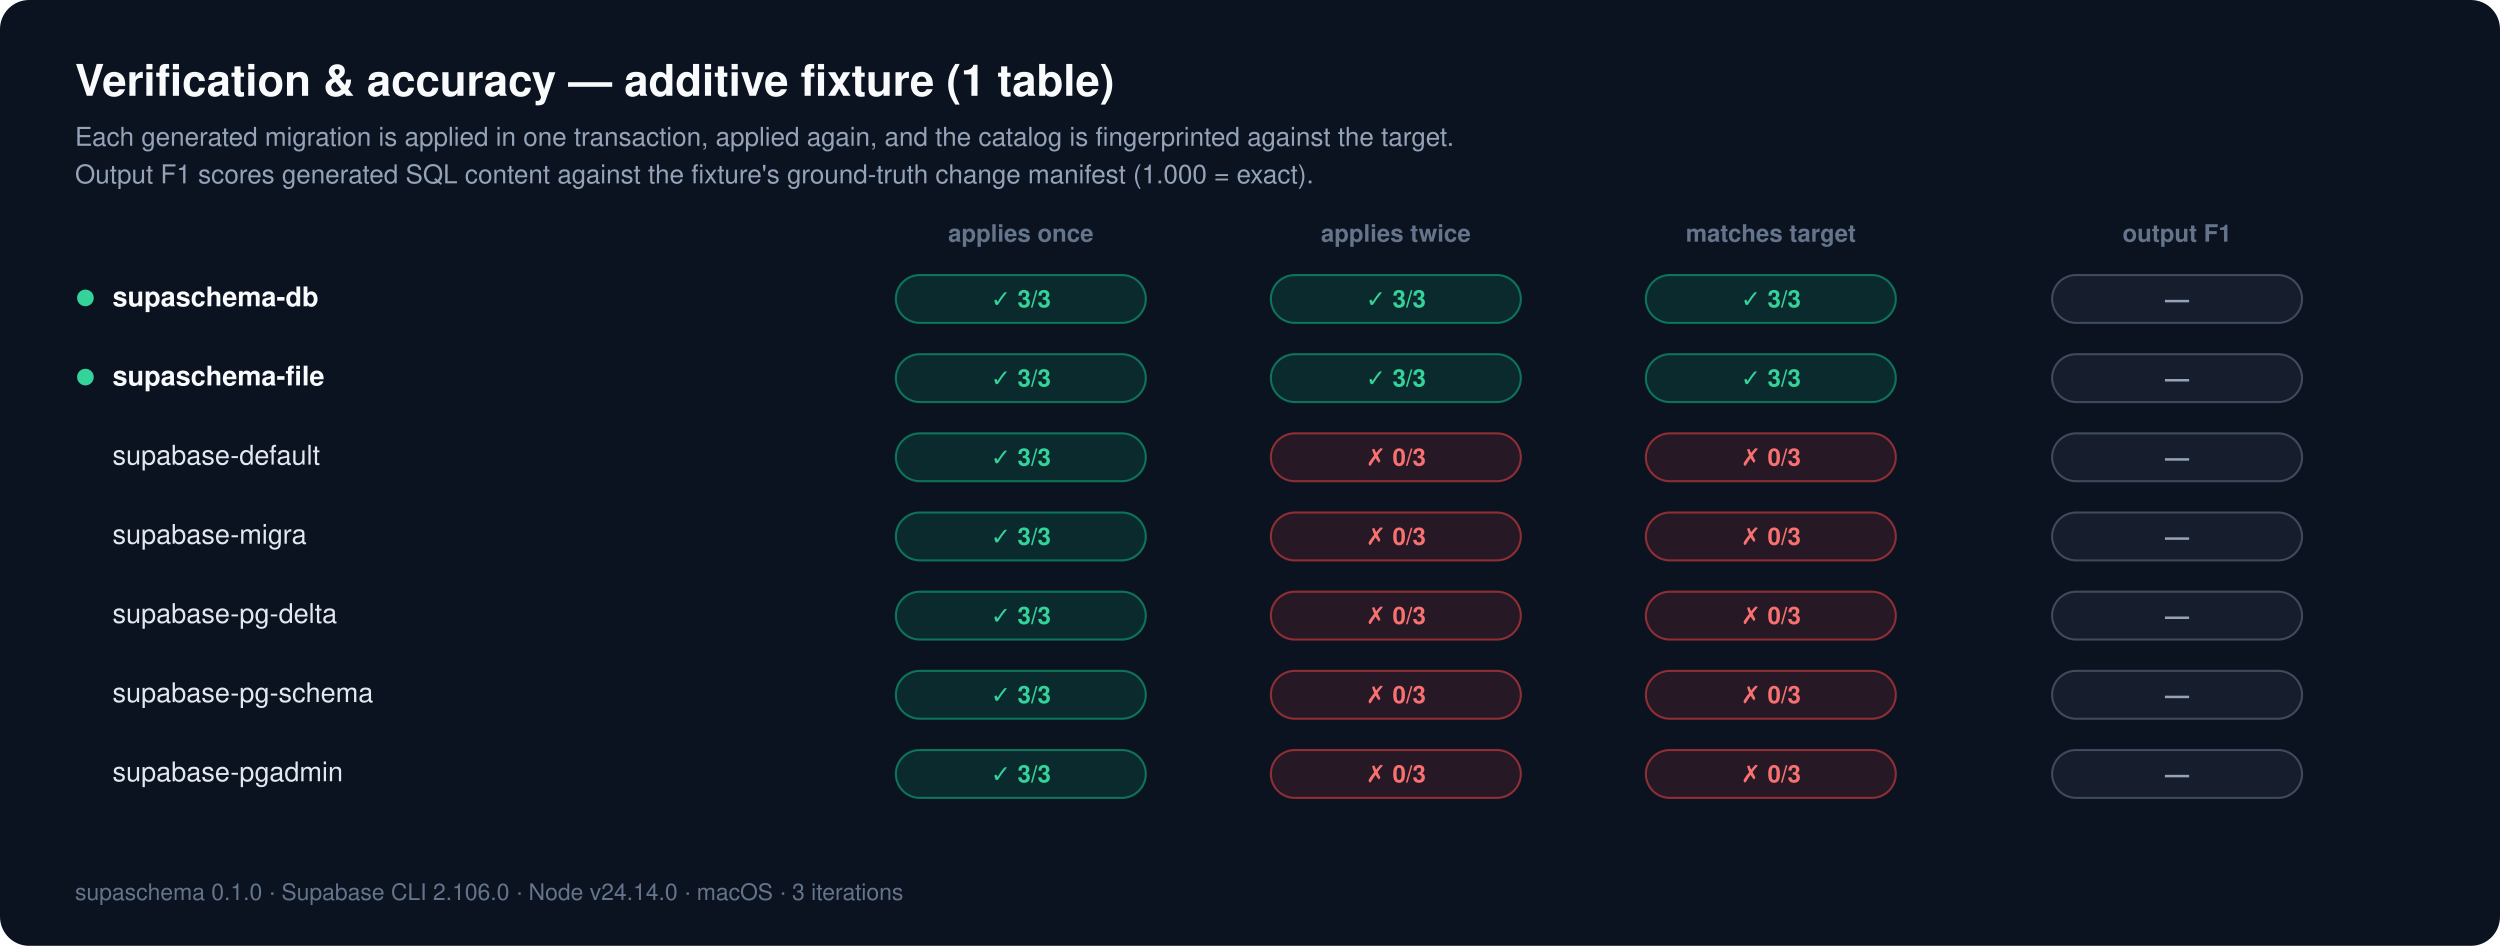
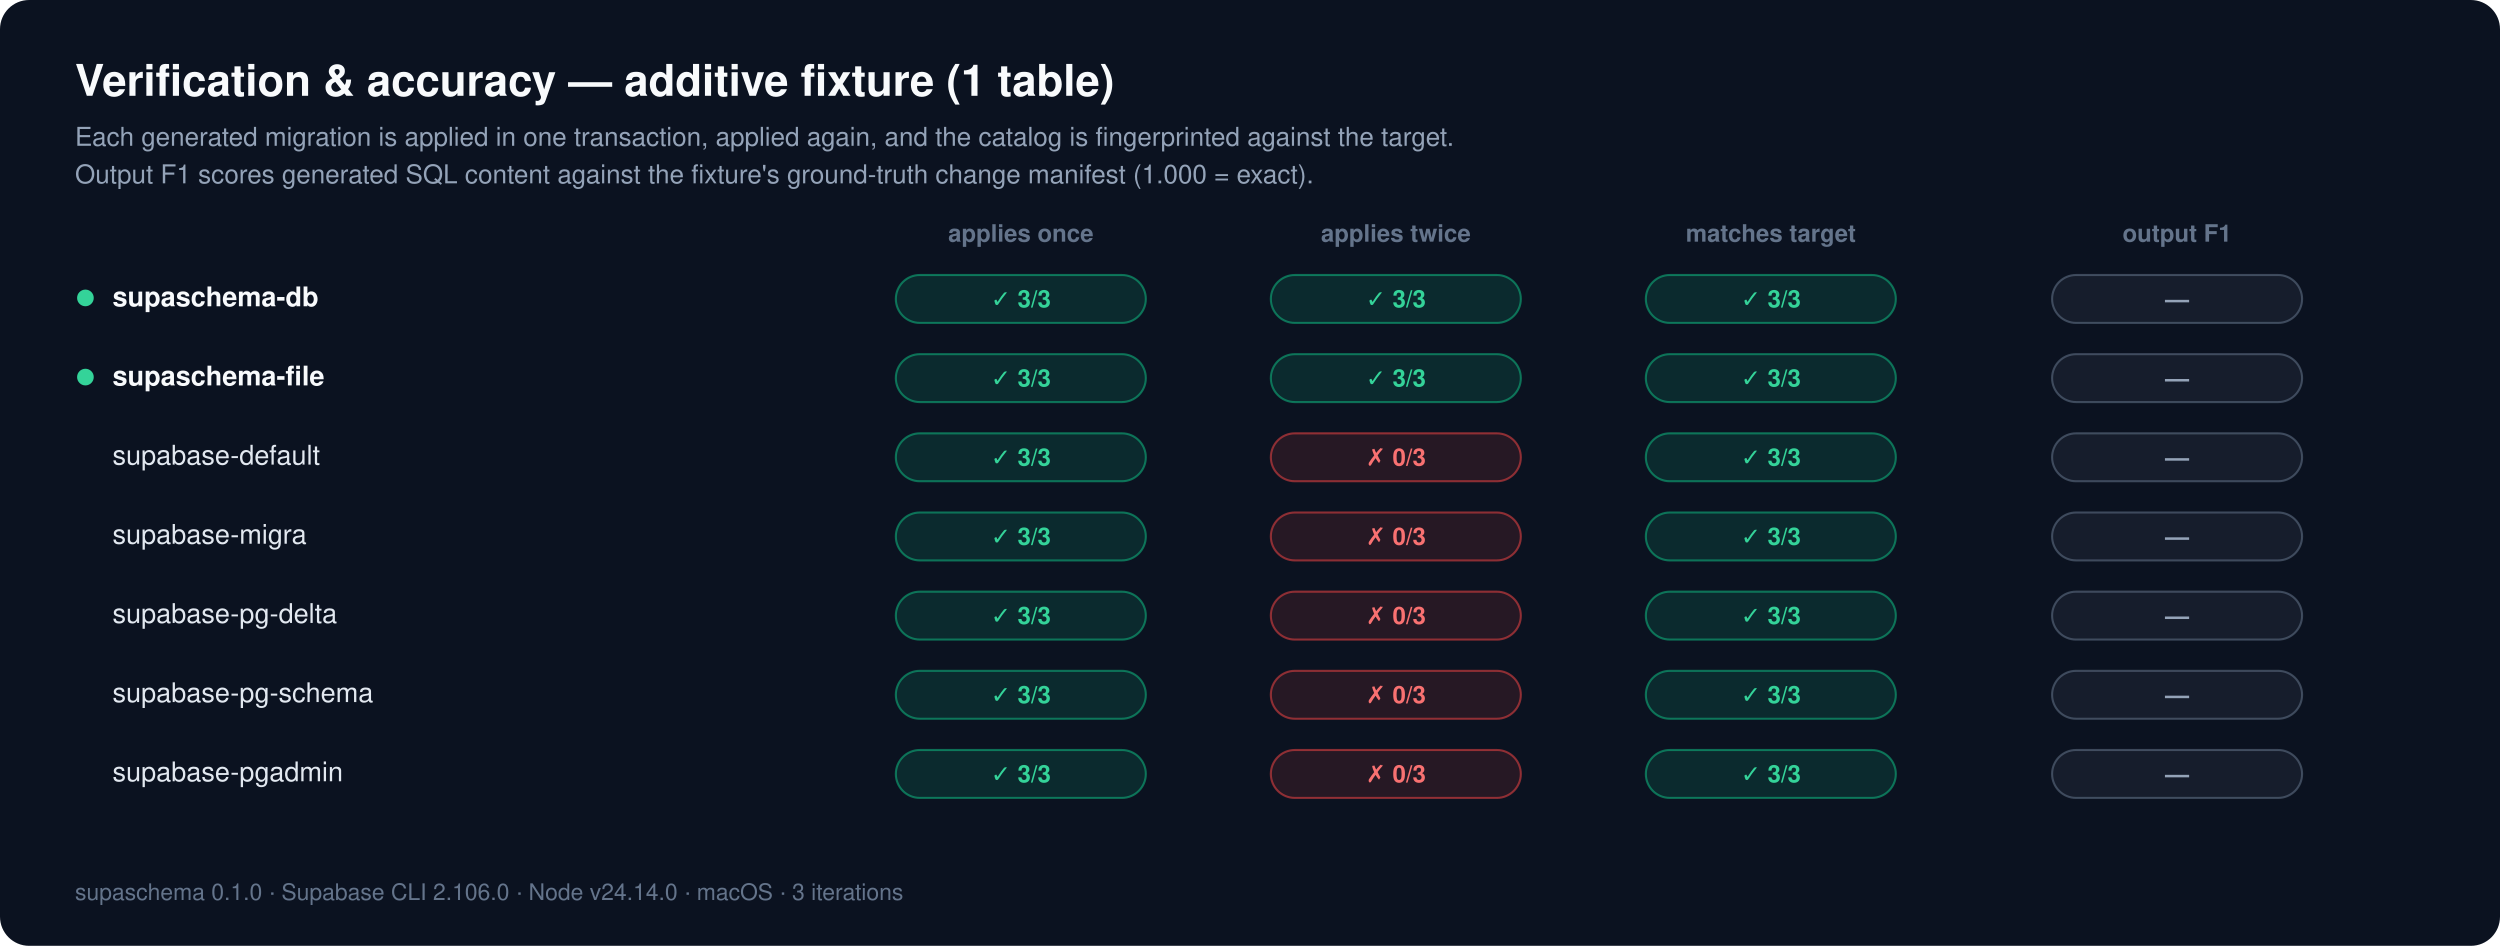
<svg xmlns="http://www.w3.org/2000/svg" width="1200" height="454" viewBox="0 0 1200 454" role="img">
  <defs>
    <linearGradient id="supaGradient" x1="0" y1="0" x2="1" y2="0">
      <stop offset="0%" stop-color="#059669" />
      <stop offset="100%" stop-color="#34d399" />
    </linearGradient>
    <linearGradient id="slateGradient" x1="0" y1="0" x2="1" y2="0">
      <stop offset="0%" stop-color="#3b4757" />
      <stop offset="100%" stop-color="#526079" />
    </linearGradient>
  </defs>
  <rect width="100%" height="100%" rx="14" fill="#0b1220" />
  <text x="36.0" y="46.0" fill="#f8fafc" font-family="ui-sans-serif, system-ui, 'Segoe UI', Helvetica, Arial, sans-serif" font-size="21" font-weight="700">Verification &amp; accuracy — additive fixture (1 table)</text>
  <text x="36.0" y="70.0" fill="#94a3b8" font-family="ui-sans-serif, system-ui, 'Segoe UI', Helvetica, Arial, sans-serif" font-size="12.5" font-weight="400">Each generated migration is applied in one transaction, applied again, and the catalog is fingerprinted against the target.</text>
  <text x="36.0" y="88.0" fill="#94a3b8" font-family="ui-sans-serif, system-ui, 'Segoe UI', Helvetica, Arial, sans-serif" font-size="12.5" font-weight="400">Output F1 scores generated SQL content against the fixture's ground-truth change manifest (1.000 = exact).</text>
  <text x="490.0" y="116.0" fill="#64748b" font-family="ui-sans-serif, system-ui, 'Segoe UI', Helvetica, Arial, sans-serif" font-size="11.5" font-weight="600" text-anchor="middle">applies once</text>
  <text x="670.0" y="116.0" fill="#64748b" font-family="ui-sans-serif, system-ui, 'Segoe UI', Helvetica, Arial, sans-serif" font-size="11.5" font-weight="600" text-anchor="middle">applies twice</text>
  <text x="850.0" y="116.0" fill="#64748b" font-family="ui-sans-serif, system-ui, 'Segoe UI', Helvetica, Arial, sans-serif" font-size="11.5" font-weight="600" text-anchor="middle">matches target</text>
  <text x="1045.0" y="116.0" fill="#64748b" font-family="ui-sans-serif, system-ui, 'Segoe UI', Helvetica, Arial, sans-serif" font-size="11.5" font-weight="600" text-anchor="middle">output F1</text>
  <circle cx="41" cy="143" r="4" fill="#34d399" />
  <text x="54.0" y="147.0" fill="#f8fafc" font-family="ui-sans-serif, system-ui, 'Segoe UI', Helvetica, Arial, sans-serif" font-size="13" font-weight="650">supaschema-db</text>
  <rect x="430" y="132" width="120" height="23" rx="11.5" fill="rgba(16,185,129,0.14)" stroke="#10b981" stroke-opacity="0.55" />
  <text x="490.0" y="147.5" fill="#34d399" font-family="ui-sans-serif, system-ui, 'Segoe UI', Helvetica, Arial, sans-serif" font-size="11.5" font-weight="600" text-anchor="middle">✓ 3/3</text>
  <rect x="610" y="132" width="120" height="23" rx="11.5" fill="rgba(16,185,129,0.14)" stroke="#10b981" stroke-opacity="0.55" />
  <text x="670.0" y="147.5" fill="#34d399" font-family="ui-sans-serif, system-ui, 'Segoe UI', Helvetica, Arial, sans-serif" font-size="11.5" font-weight="600" text-anchor="middle">✓ 3/3</text>
  <rect x="790" y="132" width="120" height="23" rx="11.5" fill="rgba(16,185,129,0.14)" stroke="#10b981" stroke-opacity="0.55" />
  <text x="850.0" y="147.5" fill="#34d399" font-family="ui-sans-serif, system-ui, 'Segoe UI', Helvetica, Arial, sans-serif" font-size="11.5" font-weight="600" text-anchor="middle">✓ 3/3</text>
  <rect x="985" y="132" width="120" height="23" rx="11.5" fill="rgba(100,116,139,0.12)" stroke="#64748b" stroke-opacity="0.55" />
  <text x="1045.0" y="147.5" fill="#94a3b8" font-family="ui-sans-serif, system-ui, 'Segoe UI', Helvetica, Arial, sans-serif" font-size="11.5" font-weight="600" text-anchor="middle">—</text>
  <circle cx="41" cy="181" r="4" fill="#34d399" />
  <text x="54.0" y="185.0" fill="#f8fafc" font-family="ui-sans-serif, system-ui, 'Segoe UI', Helvetica, Arial, sans-serif" font-size="13" font-weight="650">supaschema-file</text>
  <rect x="430" y="170" width="120" height="23" rx="11.5" fill="rgba(16,185,129,0.14)" stroke="#10b981" stroke-opacity="0.55" />
  <text x="490.0" y="185.5" fill="#34d399" font-family="ui-sans-serif, system-ui, 'Segoe UI', Helvetica, Arial, sans-serif" font-size="11.5" font-weight="600" text-anchor="middle">✓ 3/3</text>
  <rect x="610" y="170" width="120" height="23" rx="11.5" fill="rgba(16,185,129,0.14)" stroke="#10b981" stroke-opacity="0.55" />
  <text x="670.0" y="185.5" fill="#34d399" font-family="ui-sans-serif, system-ui, 'Segoe UI', Helvetica, Arial, sans-serif" font-size="11.5" font-weight="600" text-anchor="middle">✓ 3/3</text>
  <rect x="790" y="170" width="120" height="23" rx="11.5" fill="rgba(16,185,129,0.14)" stroke="#10b981" stroke-opacity="0.55" />
  <text x="850.0" y="185.5" fill="#34d399" font-family="ui-sans-serif, system-ui, 'Segoe UI', Helvetica, Arial, sans-serif" font-size="11.5" font-weight="600" text-anchor="middle">✓ 3/3</text>
  <rect x="985" y="170" width="120" height="23" rx="11.5" fill="rgba(100,116,139,0.12)" stroke="#64748b" stroke-opacity="0.55" />
  <text x="1045.0" y="185.5" fill="#94a3b8" font-family="ui-sans-serif, system-ui, 'Segoe UI', Helvetica, Arial, sans-serif" font-size="11.5" font-weight="600" text-anchor="middle">—</text>
  <text x="54.0" y="223.0" fill="#e2e8f0" font-family="ui-sans-serif, system-ui, 'Segoe UI', Helvetica, Arial, sans-serif" font-size="13" font-weight="450">supabase-default</text>
  <rect x="430" y="208" width="120" height="23" rx="11.5" fill="rgba(16,185,129,0.14)" stroke="#10b981" stroke-opacity="0.55" />
  <text x="490.0" y="223.5" fill="#34d399" font-family="ui-sans-serif, system-ui, 'Segoe UI', Helvetica, Arial, sans-serif" font-size="11.5" font-weight="600" text-anchor="middle">✓ 3/3</text>
  <rect x="610" y="208" width="120" height="23" rx="11.5" fill="rgba(239,68,68,0.12)" stroke="#ef4444" stroke-opacity="0.55" />
  <text x="670.0" y="223.5" fill="#f87171" font-family="ui-sans-serif, system-ui, 'Segoe UI', Helvetica, Arial, sans-serif" font-size="11.5" font-weight="600" text-anchor="middle">✗ 0/3</text>
-   <rect x="790" y="208" width="120" height="23" rx="11.5" fill="rgba(239,68,68,0.12)" stroke="#ef4444" stroke-opacity="0.55" />
-   <text x="850.0" y="223.5" fill="#f87171" font-family="ui-sans-serif, system-ui, 'Segoe UI', Helvetica, Arial, sans-serif" font-size="11.5" font-weight="600" text-anchor="middle">✗ 0/3</text>
+   <rect x="790" y="208" width="120" height="23" rx="11.5" fill="rgba(16,185,129,0.14)" stroke="#10b981" stroke-opacity="0.55" />
+   <text x="850.0" y="223.5" fill="#34d399" font-family="ui-sans-serif, system-ui, 'Segoe UI', Helvetica, Arial, sans-serif" font-size="11.5" font-weight="600" text-anchor="middle">✓ 3/3</text>
  <rect x="985" y="208" width="120" height="23" rx="11.5" fill="rgba(100,116,139,0.12)" stroke="#64748b" stroke-opacity="0.55" />
  <text x="1045.0" y="223.5" fill="#94a3b8" font-family="ui-sans-serif, system-ui, 'Segoe UI', Helvetica, Arial, sans-serif" font-size="11.5" font-weight="600" text-anchor="middle">—</text>
  <text x="54.0" y="261.0" fill="#e2e8f0" font-family="ui-sans-serif, system-ui, 'Segoe UI', Helvetica, Arial, sans-serif" font-size="13" font-weight="450">supabase-migra</text>
  <rect x="430" y="246" width="120" height="23" rx="11.5" fill="rgba(16,185,129,0.14)" stroke="#10b981" stroke-opacity="0.55" />
  <text x="490.0" y="261.5" fill="#34d399" font-family="ui-sans-serif, system-ui, 'Segoe UI', Helvetica, Arial, sans-serif" font-size="11.5" font-weight="600" text-anchor="middle">✓ 3/3</text>
  <rect x="610" y="246" width="120" height="23" rx="11.5" fill="rgba(239,68,68,0.12)" stroke="#ef4444" stroke-opacity="0.55" />
  <text x="670.0" y="261.5" fill="#f87171" font-family="ui-sans-serif, system-ui, 'Segoe UI', Helvetica, Arial, sans-serif" font-size="11.5" font-weight="600" text-anchor="middle">✗ 0/3</text>
-   <rect x="790" y="246" width="120" height="23" rx="11.5" fill="rgba(239,68,68,0.12)" stroke="#ef4444" stroke-opacity="0.55" />
-   <text x="850.0" y="261.5" fill="#f87171" font-family="ui-sans-serif, system-ui, 'Segoe UI', Helvetica, Arial, sans-serif" font-size="11.5" font-weight="600" text-anchor="middle">✗ 0/3</text>
+   <rect x="790" y="246" width="120" height="23" rx="11.5" fill="rgba(16,185,129,0.14)" stroke="#10b981" stroke-opacity="0.55" />
+   <text x="850.0" y="261.5" fill="#34d399" font-family="ui-sans-serif, system-ui, 'Segoe UI', Helvetica, Arial, sans-serif" font-size="11.5" font-weight="600" text-anchor="middle">✓ 3/3</text>
  <rect x="985" y="246" width="120" height="23" rx="11.5" fill="rgba(100,116,139,0.12)" stroke="#64748b" stroke-opacity="0.55" />
  <text x="1045.0" y="261.5" fill="#94a3b8" font-family="ui-sans-serif, system-ui, 'Segoe UI', Helvetica, Arial, sans-serif" font-size="11.5" font-weight="600" text-anchor="middle">—</text>
  <text x="54.0" y="299.0" fill="#e2e8f0" font-family="ui-sans-serif, system-ui, 'Segoe UI', Helvetica, Arial, sans-serif" font-size="13" font-weight="450">supabase-pg-delta</text>
  <rect x="430" y="284" width="120" height="23" rx="11.5" fill="rgba(16,185,129,0.14)" stroke="#10b981" stroke-opacity="0.55" />
  <text x="490.0" y="299.5" fill="#34d399" font-family="ui-sans-serif, system-ui, 'Segoe UI', Helvetica, Arial, sans-serif" font-size="11.5" font-weight="600" text-anchor="middle">✓ 3/3</text>
  <rect x="610" y="284" width="120" height="23" rx="11.5" fill="rgba(239,68,68,0.12)" stroke="#ef4444" stroke-opacity="0.55" />
  <text x="670.0" y="299.5" fill="#f87171" font-family="ui-sans-serif, system-ui, 'Segoe UI', Helvetica, Arial, sans-serif" font-size="11.5" font-weight="600" text-anchor="middle">✗ 0/3</text>
-   <rect x="790" y="284" width="120" height="23" rx="11.5" fill="rgba(239,68,68,0.12)" stroke="#ef4444" stroke-opacity="0.55" />
-   <text x="850.0" y="299.5" fill="#f87171" font-family="ui-sans-serif, system-ui, 'Segoe UI', Helvetica, Arial, sans-serif" font-size="11.5" font-weight="600" text-anchor="middle">✗ 0/3</text>
+   <rect x="790" y="284" width="120" height="23" rx="11.5" fill="rgba(16,185,129,0.14)" stroke="#10b981" stroke-opacity="0.55" />
+   <text x="850.0" y="299.5" fill="#34d399" font-family="ui-sans-serif, system-ui, 'Segoe UI', Helvetica, Arial, sans-serif" font-size="11.5" font-weight="600" text-anchor="middle">✓ 3/3</text>
  <rect x="985" y="284" width="120" height="23" rx="11.5" fill="rgba(100,116,139,0.12)" stroke="#64748b" stroke-opacity="0.55" />
  <text x="1045.0" y="299.5" fill="#94a3b8" font-family="ui-sans-serif, system-ui, 'Segoe UI', Helvetica, Arial, sans-serif" font-size="11.5" font-weight="600" text-anchor="middle">—</text>
  <text x="54.0" y="337.0" fill="#e2e8f0" font-family="ui-sans-serif, system-ui, 'Segoe UI', Helvetica, Arial, sans-serif" font-size="13" font-weight="450">supabase-pg-schema</text>
  <rect x="430" y="322" width="120" height="23" rx="11.5" fill="rgba(16,185,129,0.14)" stroke="#10b981" stroke-opacity="0.55" />
  <text x="490.0" y="337.5" fill="#34d399" font-family="ui-sans-serif, system-ui, 'Segoe UI', Helvetica, Arial, sans-serif" font-size="11.5" font-weight="600" text-anchor="middle">✓ 3/3</text>
  <rect x="610" y="322" width="120" height="23" rx="11.5" fill="rgba(239,68,68,0.12)" stroke="#ef4444" stroke-opacity="0.55" />
  <text x="670.0" y="337.5" fill="#f87171" font-family="ui-sans-serif, system-ui, 'Segoe UI', Helvetica, Arial, sans-serif" font-size="11.5" font-weight="600" text-anchor="middle">✗ 0/3</text>
-   <rect x="790" y="322" width="120" height="23" rx="11.5" fill="rgba(239,68,68,0.12)" stroke="#ef4444" stroke-opacity="0.55" />
-   <text x="850.0" y="337.5" fill="#f87171" font-family="ui-sans-serif, system-ui, 'Segoe UI', Helvetica, Arial, sans-serif" font-size="11.5" font-weight="600" text-anchor="middle">✗ 0/3</text>
+   <rect x="790" y="322" width="120" height="23" rx="11.5" fill="rgba(16,185,129,0.14)" stroke="#10b981" stroke-opacity="0.55" />
+   <text x="850.0" y="337.5" fill="#34d399" font-family="ui-sans-serif, system-ui, 'Segoe UI', Helvetica, Arial, sans-serif" font-size="11.5" font-weight="600" text-anchor="middle">✓ 3/3</text>
  <rect x="985" y="322" width="120" height="23" rx="11.5" fill="rgba(100,116,139,0.12)" stroke="#64748b" stroke-opacity="0.55" />
  <text x="1045.0" y="337.5" fill="#94a3b8" font-family="ui-sans-serif, system-ui, 'Segoe UI', Helvetica, Arial, sans-serif" font-size="11.5" font-weight="600" text-anchor="middle">—</text>
  <text x="54.0" y="375.0" fill="#e2e8f0" font-family="ui-sans-serif, system-ui, 'Segoe UI', Helvetica, Arial, sans-serif" font-size="13" font-weight="450">supabase-pgadmin</text>
  <rect x="430" y="360" width="120" height="23" rx="11.5" fill="rgba(16,185,129,0.14)" stroke="#10b981" stroke-opacity="0.55" />
  <text x="490.0" y="375.5" fill="#34d399" font-family="ui-sans-serif, system-ui, 'Segoe UI', Helvetica, Arial, sans-serif" font-size="11.5" font-weight="600" text-anchor="middle">✓ 3/3</text>
  <rect x="610" y="360" width="120" height="23" rx="11.5" fill="rgba(239,68,68,0.12)" stroke="#ef4444" stroke-opacity="0.55" />
  <text x="670.0" y="375.5" fill="#f87171" font-family="ui-sans-serif, system-ui, 'Segoe UI', Helvetica, Arial, sans-serif" font-size="11.5" font-weight="600" text-anchor="middle">✗ 0/3</text>
-   <rect x="790" y="360" width="120" height="23" rx="11.5" fill="rgba(239,68,68,0.12)" stroke="#ef4444" stroke-opacity="0.55" />
-   <text x="850.0" y="375.5" fill="#f87171" font-family="ui-sans-serif, system-ui, 'Segoe UI', Helvetica, Arial, sans-serif" font-size="11.5" font-weight="600" text-anchor="middle">✗ 0/3</text>
+   <rect x="790" y="360" width="120" height="23" rx="11.5" fill="rgba(16,185,129,0.14)" stroke="#10b981" stroke-opacity="0.55" />
+   <text x="850.0" y="375.5" fill="#34d399" font-family="ui-sans-serif, system-ui, 'Segoe UI', Helvetica, Arial, sans-serif" font-size="11.5" font-weight="600" text-anchor="middle">✓ 3/3</text>
  <rect x="985" y="360" width="120" height="23" rx="11.5" fill="rgba(100,116,139,0.12)" stroke="#64748b" stroke-opacity="0.55" />
  <text x="1045.0" y="375.5" fill="#94a3b8" font-family="ui-sans-serif, system-ui, 'Segoe UI', Helvetica, Arial, sans-serif" font-size="11.5" font-weight="600" text-anchor="middle">—</text>
  <text x="36.0" y="432.0" fill="#64748b" font-family="ui-sans-serif, system-ui, 'Segoe UI', Helvetica, Arial, sans-serif" font-size="11" font-weight="400">supaschema 0.1.0  ·  Supabase CLI 2.106.0  ·  Node v24.14.0  ·  macOS  ·  3 iterations</text>
</svg>
